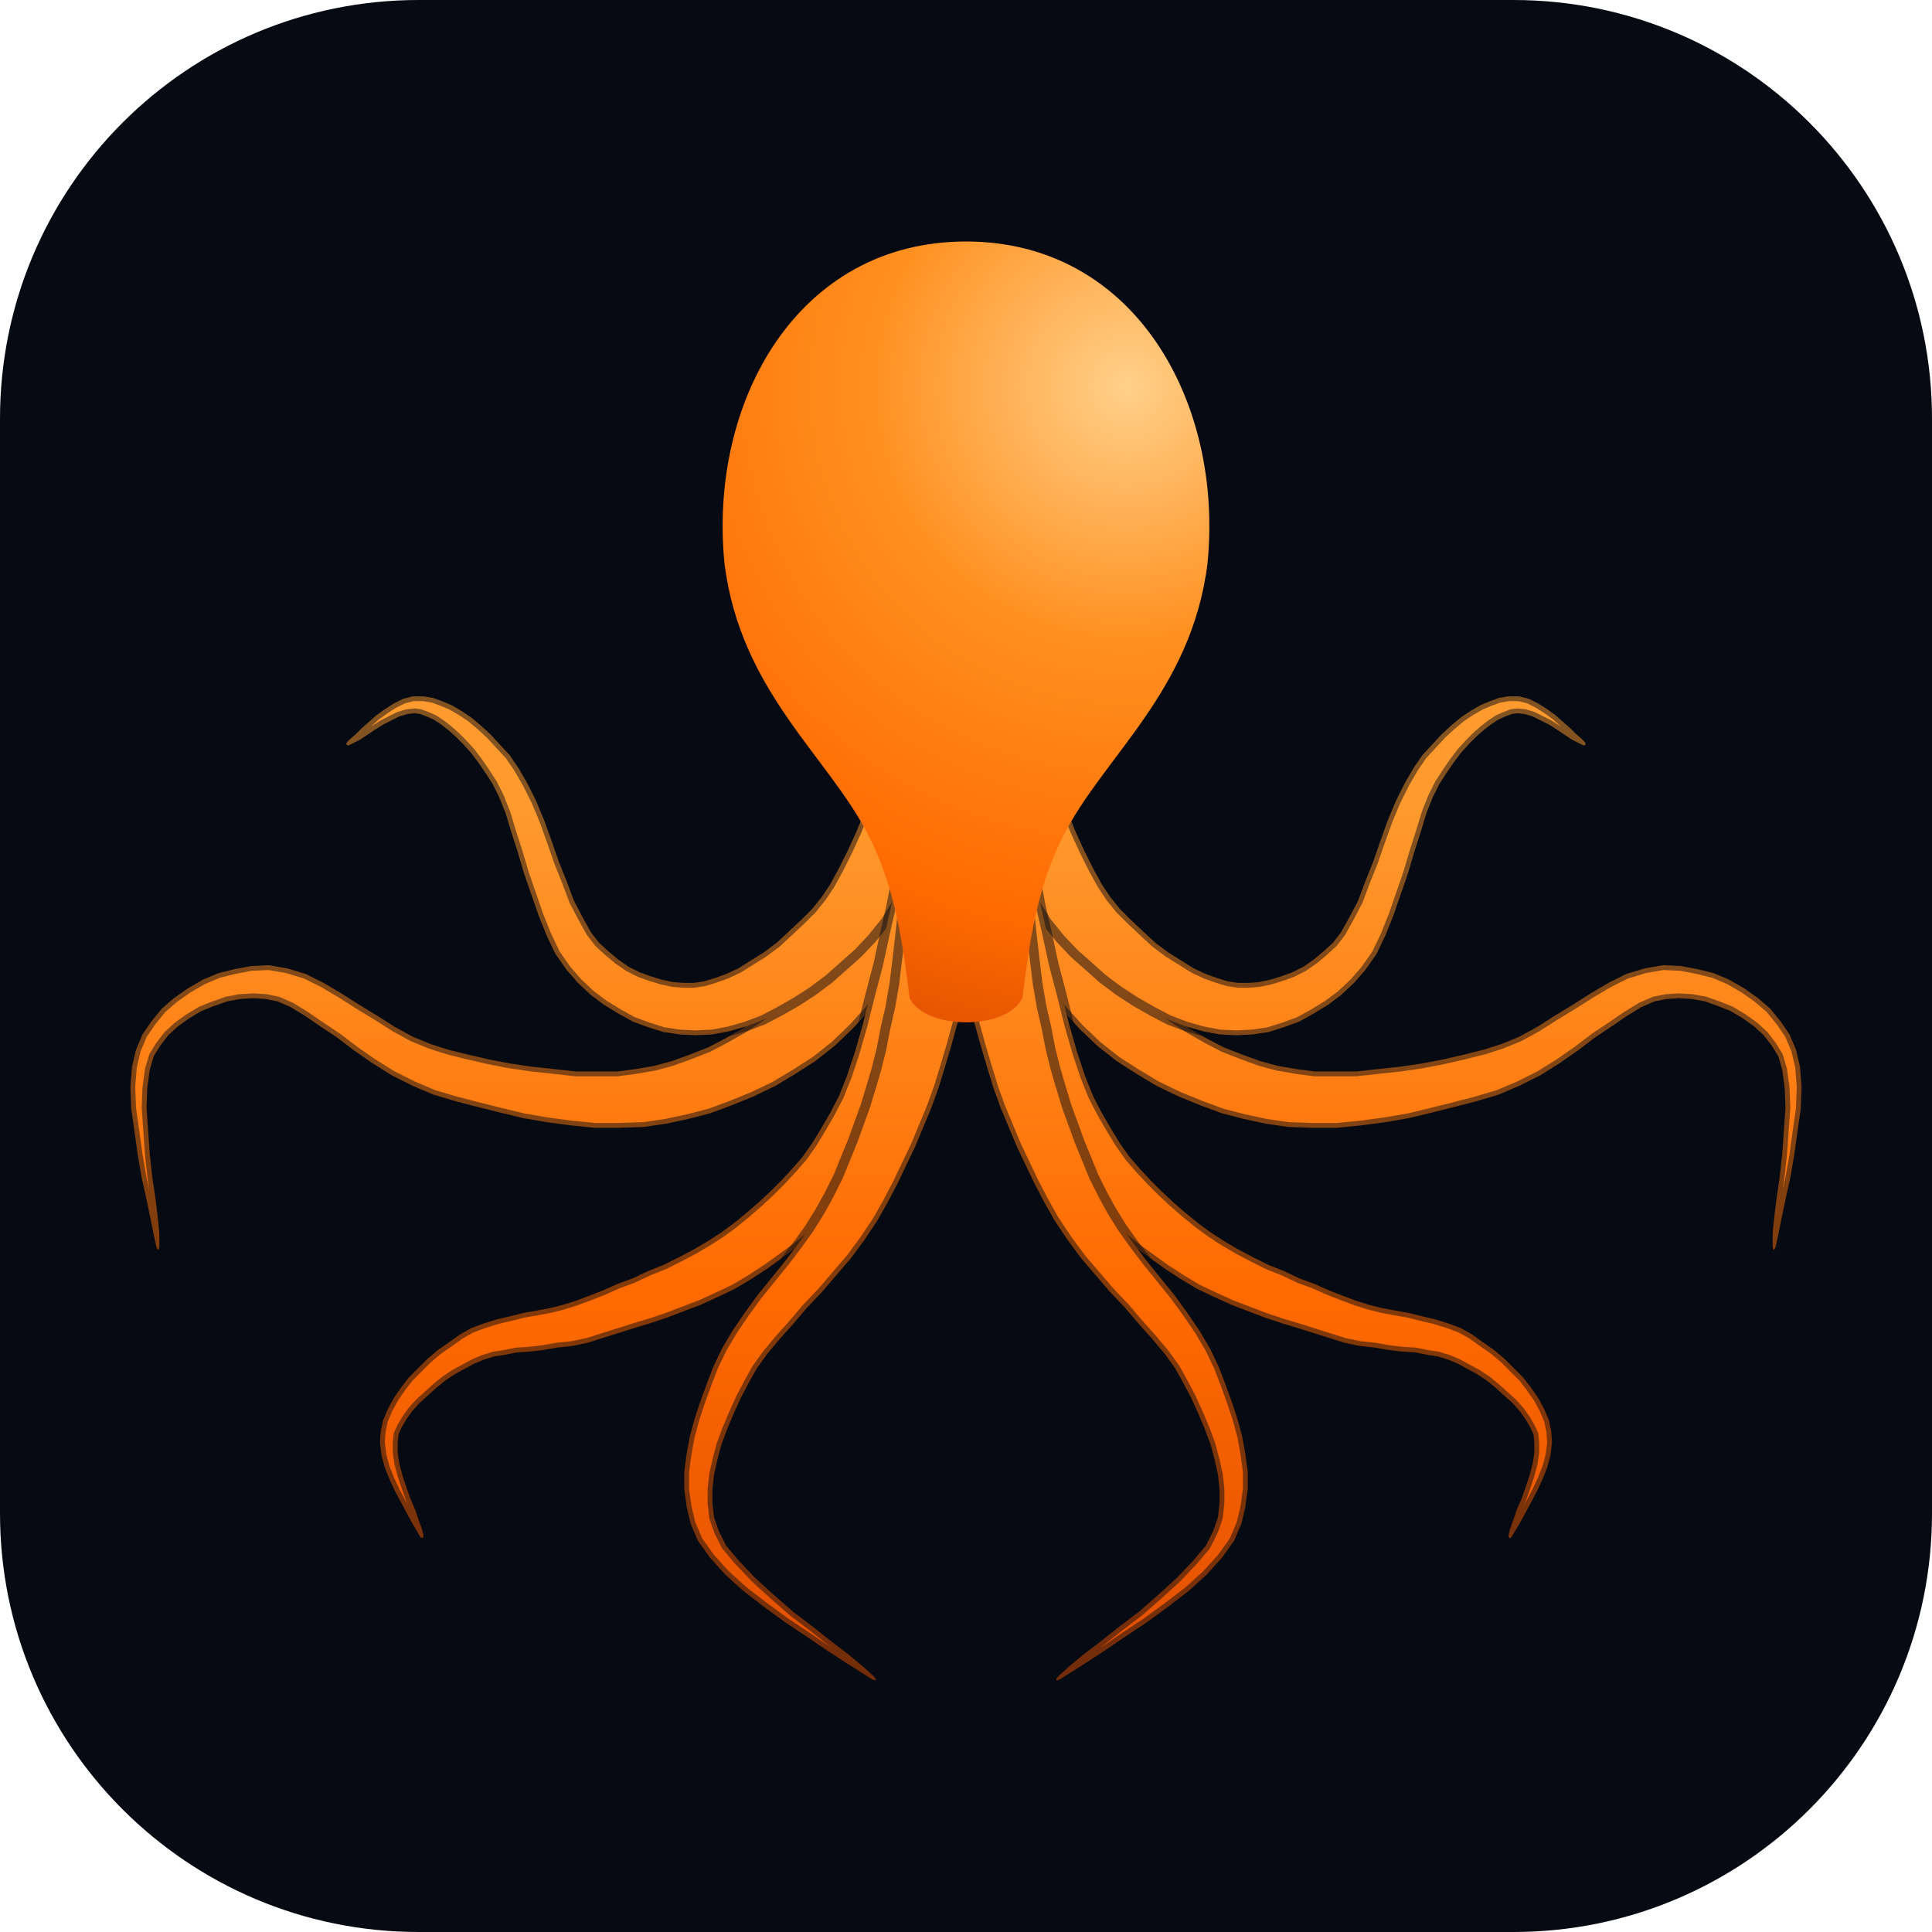
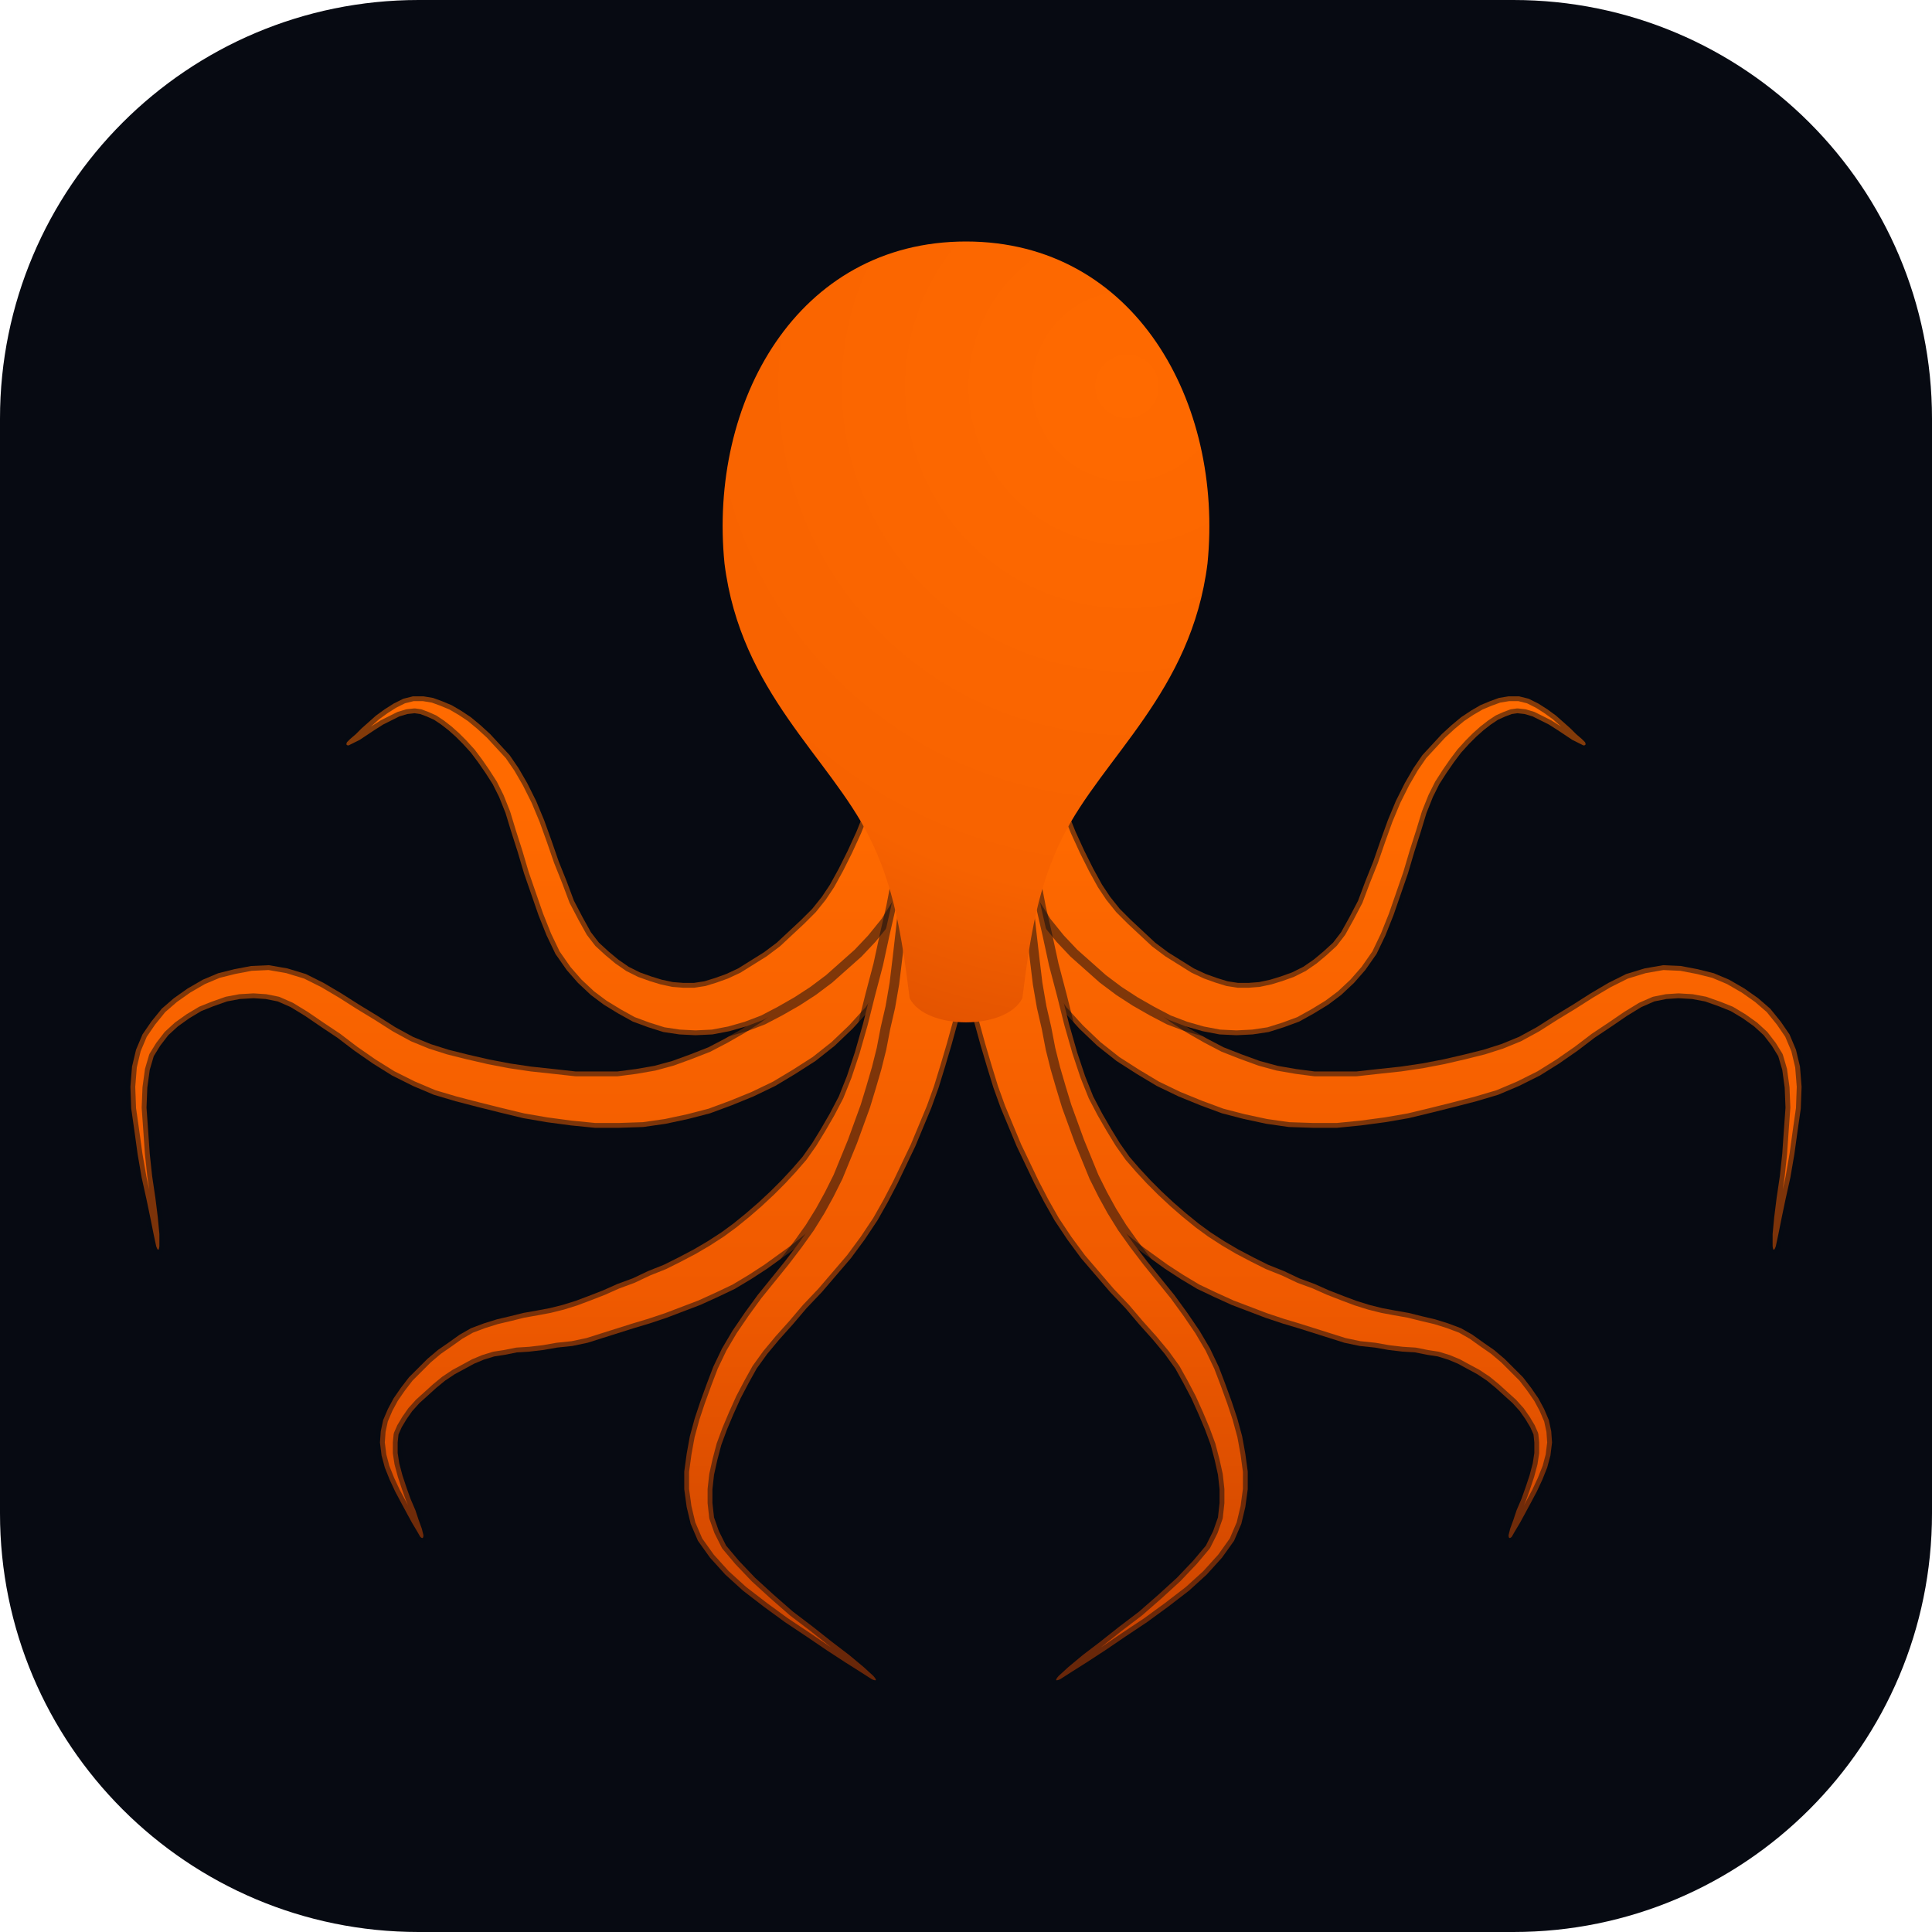
<svg xmlns="http://www.w3.org/2000/svg" width="64" height="64" viewBox="0 -20 240 240" role="img" aria-label="Oktopus Tech">
  <defs>
    <linearGradient id="m-braco" x1="0" y1="80" x2="0" y2="190" gradientUnits="userSpaceOnUse">
-       <stop offset="0" stop-color="#FF9A2E" />
-       <stop offset=".55" stop-color="#FF6A00" />
-       <stop offset="1" stop-color="#E04E00" />
+       <stop offset="0" stop-color="#FF6A00" />
+       <stop offset=".55" stop-color="#F05A00" />
+       <stop offset="1" stop-color="#C84200" />
    </linearGradient>
    <radialGradient id="m-cabeca" cx="140" cy="28" r="90" gradientUnits="userSpaceOnUse">
-       <stop offset="0" stop-color="#FFD08A" />
-       <stop offset=".35" stop-color="#FF9020" />
-       <stop offset=".75" stop-color="#FF6A00" />
-       <stop offset="1" stop-color="#D94A00" />
+       <stop offset="0" stop-color="#FF6A00" />
+       <stop offset=".7" stop-color="#F76200" />
+       <stop offset="1" stop-color="#DC4E00" />
    </radialGradient>
  </defs>
  <rect x="0" y="-20" width="240" height="240" rx="52" fill="#070A12" />
  <g fill="url(#m-braco)" stroke="#070A12" stroke-opacity=".5" stroke-width="1.2" stroke-linejoin="round">
    <path d="M109.8 72.4L109.3 74.3L108.7 76.8L108.0 79.7L107.2 82.9L106.4 86.2L105.4 89.5L104.3 92.7L103.2 95.7L102.0 98.2L100.8 100.1L99.5 101.8L97.9 103.5L96.1 105.1L94.2 106.5L92.2 107.8L90.1 109.0L88.0 110.1L85.7 111.0L83.5 111.8L81.3 112.4L79.0 112.8L76.7 113.1L74.1 113.1L71.5 113.1L68.8 112.8L66.0 112.5L63.3 112.1L60.7 111.6L58.1 111.0L55.7 110.4L53.5 109.7L51.3 108.8L49.1 107.6L46.9 106.2L44.6 104.8L42.4 103.4L40.2 102.1L38.0 101.0L35.7 100.3L33.4 99.9L31.2 100.0L29.1 100.4L27.1 100.9L25.2 101.7L23.3 102.8L21.6 104.0L20.1 105.3L18.8 106.9L17.7 108.5L16.9 110.4L16.4 112.5L16.2 115.0L16.3 117.7L16.7 120.5L17.1 123.4L17.6 126.3L18.2 129.0L18.7 131.4L19.1 133.4L19.4 134.8Q19.7 135.7 19.8 134.8L19.8 134.8L19.8 133.3L19.6 131.2L19.3 128.8L18.9 126.1L18.6 123.3L18.4 120.4L18.2 117.6L18.3 115.1L18.6 112.9L19.1 111.2L19.9 109.9L20.9 108.6L22.1 107.5L23.5 106.5L25.0 105.6L26.5 105.0L28.2 104.4L29.8 104.1L31.5 104.0L33.0 104.1L34.5 104.4L36.1 105.1L37.9 106.2L39.8 107.5L41.9 108.9L44.0 110.5L46.3 112.1L48.7 113.6L51.3 114.9L53.9 116.0L56.6 116.8L59.3 117.5L62.1 118.2L65.0 118.9L67.9 119.4L70.9 119.8L73.9 120.1L76.9 120.1L79.9 120.0L82.7 119.6L85.5 119.0L88.2 118.3L90.9 117.3L93.6 116.2L96.3 114.9L98.8 113.4L101.3 111.8L103.7 109.9L105.9 107.8L108.0 105.5L109.9 102.7L111.6 99.5L113.1 96.1L114.5 92.5L115.6 89.0L116.7 85.5L117.7 82.3L118.5 79.5L119.2 77.2L119.8 75.6Z" />
    <path d="M120.2 75.6L120.8 77.2L121.5 79.5L122.3 82.3L123.3 85.5L124.4 89.0L125.5 92.5L126.9 96.1L128.4 99.5L130.1 102.7L132.0 105.5L134.1 107.8L136.3 109.9L138.7 111.8L141.2 113.4L143.7 114.9L146.4 116.2L149.1 117.3L151.8 118.3L154.5 119.0L157.3 119.6L160.1 120.0L163.1 120.1L166.1 120.1L169.1 119.8L172.1 119.4L175.0 118.9L177.9 118.2L180.7 117.5L183.4 116.8L186.1 116.0L188.7 114.9L191.3 113.6L193.7 112.1L196.0 110.5L198.1 108.9L200.2 107.5L202.1 106.2L203.9 105.1L205.5 104.4L207.0 104.1L208.5 104.0L210.2 104.1L211.8 104.4L213.5 105.0L215.0 105.6L216.5 106.5L217.9 107.5L219.1 108.6L220.1 109.9L220.9 111.2L221.4 112.9L221.7 115.1L221.8 117.6L221.6 120.4L221.4 123.3L221.1 126.1L220.7 128.8L220.4 131.2L220.2 133.3L220.2 134.8Q220.3 135.7 220.6 134.8L220.6 134.8L220.9 133.4L221.3 131.4L221.8 129.0L222.4 126.3L222.9 123.4L223.3 120.5L223.7 117.7L223.8 115.0L223.6 112.5L223.1 110.4L222.3 108.5L221.2 106.9L219.9 105.3L218.4 104.0L216.7 102.8L214.8 101.7L212.9 100.9L210.9 100.4L208.8 100.0L206.6 99.9L204.3 100.3L202.0 101.0L199.8 102.1L197.6 103.4L195.4 104.8L193.1 106.2L190.9 107.6L188.7 108.8L186.5 109.7L184.3 110.4L181.9 111.0L179.3 111.6L176.7 112.1L174.0 112.5L171.2 112.8L168.5 113.1L165.9 113.1L163.3 113.1L161.0 112.8L158.7 112.4L156.5 111.8L154.3 111.0L152.0 110.1L149.9 109.0L147.8 107.8L145.8 106.5L143.9 105.1L142.1 103.5L140.5 101.8L139.2 100.1L138.0 98.2L136.8 95.7L135.7 92.7L134.6 89.5L133.6 86.2L132.8 82.9L132.0 79.7L131.3 76.8L130.7 74.3L130.2 72.4Z" />
    <path d="M111.3 70.5L110.7 71.9L110.0 73.8L109.3 76.0L108.4 78.3L107.4 80.8L106.4 83.3L105.3 85.7L104.2 87.9L103.1 89.9L102.1 91.4L100.9 92.9L99.5 94.3L98.0 95.7L96.5 97.1L94.9 98.3L93.3 99.3L91.7 100.3L90.2 101.0L88.8 101.5L87.5 101.9L86.2 102.1L84.9 102.1L83.6 102.0L82.2 101.7L80.9 101.3L79.5 100.8L78.1 100.1L76.8 99.2L75.6 98.2L74.4 97.1L73.4 95.8L72.4 94.0L71.3 91.9L70.4 89.5L69.4 87.0L68.5 84.4L67.6 81.9L66.6 79.5L65.5 77.3L64.4 75.4L63.3 73.8L62.1 72.5L60.9 71.2L59.7 70.1L58.5 69.1L57.3 68.3L56.1 67.6L54.9 67.1L53.8 66.7L52.6 66.5L51.3 66.5L50.1 66.8L48.9 67.4L47.8 68.1L46.7 68.9L45.8 69.7L44.9 70.5L44.2 71.2L43.5 71.8L43.1 72.2Q42.9 72.6 43.3 72.6L43.3 72.6L43.9 72.3L44.7 71.9L45.6 71.3L46.5 70.7L47.6 70.0L48.6 69.5L49.6 69.0L50.6 68.7L51.5 68.6L52.2 68.7L53.0 69.0L53.9 69.4L54.8 70.0L55.7 70.7L56.6 71.5L57.5 72.4L58.5 73.5L59.4 74.7L60.3 76.0L61.2 77.4L62.0 79.0L62.8 81.0L63.5 83.3L64.3 85.8L65.1 88.5L66.0 91.1L66.9 93.7L67.9 96.2L69.0 98.5L70.4 100.5L71.8 102.1L73.4 103.6L75.0 104.8L76.8 105.9L78.6 106.9L80.5 107.6L82.4 108.2L84.4 108.5L86.4 108.6L88.5 108.5L90.6 108.1L92.7 107.5L94.8 106.7L96.9 105.6L99.0 104.4L101.0 103.1L103.0 101.6L104.8 100.0L106.6 98.4L108.3 96.6L110.0 94.5L111.5 92.1L112.9 89.5L114.3 86.9L115.5 84.2L116.6 81.7L117.7 79.3L118.6 77.2L119.3 75.5L119.9 74.3Z" />
    <path d="M120.1 74.3L120.7 75.5L121.4 77.2L122.3 79.3L123.4 81.7L124.5 84.2L125.7 86.9L127.1 89.5L128.5 92.1L130.0 94.5L131.7 96.6L133.4 98.4L135.2 100.0L137.0 101.6L139.0 103.1L141.0 104.4L143.1 105.6L145.2 106.7L147.3 107.5L149.4 108.1L151.5 108.5L153.6 108.6L155.6 108.5L157.6 108.2L159.5 107.6L161.4 106.9L163.2 105.9L165.0 104.8L166.6 103.6L168.2 102.1L169.6 100.5L171.0 98.5L172.1 96.2L173.1 93.7L174.0 91.1L174.9 88.5L175.7 85.8L176.5 83.3L177.2 81.0L178.0 79.0L178.8 77.4L179.7 76.0L180.6 74.7L181.5 73.5L182.5 72.4L183.4 71.5L184.3 70.7L185.2 70.0L186.1 69.4L187.0 69.0L187.8 68.7L188.5 68.6L189.4 68.7L190.4 69.0L191.4 69.5L192.4 70.0L193.5 70.7L194.4 71.3L195.3 71.9L196.1 72.3L196.7 72.6Q197.1 72.6 196.9 72.2L196.9 72.2L196.5 71.8L195.8 71.2L195.1 70.5L194.2 69.7L193.3 68.9L192.2 68.1L191.1 67.4L189.9 66.8L188.7 66.5L187.4 66.5L186.2 66.7L185.1 67.1L183.9 67.6L182.7 68.3L181.5 69.1L180.3 70.1L179.1 71.2L177.9 72.5L176.7 73.8L175.6 75.4L174.5 77.3L173.4 79.5L172.4 81.9L171.5 84.4L170.6 87.0L169.6 89.5L168.7 91.9L167.6 94.0L166.6 95.8L165.6 97.1L164.4 98.2L163.2 99.2L161.9 100.1L160.5 100.8L159.1 101.3L157.8 101.7L156.4 102.0L155.1 102.1L153.8 102.1L152.5 101.9L151.2 101.5L149.8 101.0L148.3 100.3L146.7 99.3L145.1 98.3L143.5 97.1L142.0 95.7L140.5 94.3L139.1 92.9L137.9 91.4L136.9 89.9L135.8 87.9L134.7 85.7L133.6 83.3L132.6 80.8L131.6 78.3L130.7 76.0L130.0 73.8L129.3 71.9L128.7 70.5Z" />
    <path d="M112.4 84.7L111.9 86.8L111.3 89.5L110.7 92.6L109.9 96.1L109.1 99.8L108.1 103.6L107.2 107.2L106.2 110.7L105.2 113.7L104.2 116.2L103.1 118.3L102.0 120.2L100.9 122.0L99.7 123.7L98.4 125.2L97.1 126.6L95.7 128.0L94.2 129.4L92.7 130.7L91.1 132.0L89.6 133.1L87.9 134.2L86.2 135.2L84.3 136.2L82.5 137.1L80.5 137.9L78.6 138.8L76.7 139.5L74.9 140.3L73.1 141.0L71.5 141.6L69.9 142.1L68.3 142.5L66.7 142.8L65.0 143.1L63.4 143.5L61.7 143.9L60.1 144.4L58.5 145.0L57.1 145.8L55.7 146.8L54.4 147.7L53.1 148.8L51.9 150.0L50.8 151.1L49.8 152.4L48.9 153.7L48.2 155.0L47.6 156.4L47.3 157.8L47.2 159.2L47.4 160.8L47.8 162.3L48.4 163.8L49.1 165.3L49.9 166.8L50.6 168.1L51.2 169.2L51.8 170.2L52.2 170.9Q52.6 171.3 52.6 170.7L52.6 170.7L52.4 169.9L52.0 168.8L51.6 167.6L51.0 166.2L50.5 164.8L50.0 163.3L49.6 161.8L49.4 160.5L49.4 159.2L49.5 158.2L49.9 157.3L50.5 156.3L51.2 155.3L52.1 154.3L53.1 153.4L54.2 152.4L55.3 151.5L56.5 150.7L57.8 150.0L58.9 149.4L60.1 148.9L61.4 148.5L62.7 148.3L64.2 148.0L65.8 147.9L67.5 147.7L69.2 147.4L71.1 147.2L73.0 146.8L74.9 146.2L76.8 145.6L78.7 145.0L80.7 144.4L82.8 143.7L84.9 142.9L87.0 142.1L89.2 141.1L91.3 140.1L93.3 138.9L95.3 137.6L97.1 136.3L98.9 135.0L100.6 133.6L102.4 132.1L104.1 130.5L105.7 128.7L107.4 126.8L108.9 124.7L110.4 122.4L111.8 119.8L113.2 116.9L114.5 113.5L115.7 109.8L116.9 106.0L118.0 102.1L119.0 98.3L119.9 94.8L120.7 91.7L121.4 89.2L122.0 87.3Z" />
    <path d="M118.0 87.3L118.6 89.2L119.3 91.7L120.1 94.8L121.0 98.3L122.0 102.1L123.1 106.0L124.3 109.8L125.5 113.5L126.8 116.9L128.2 119.8L129.6 122.4L131.1 124.7L132.6 126.8L134.3 128.7L135.9 130.5L137.6 132.1L139.4 133.6L141.1 135.0L142.9 136.3L144.7 137.6L146.7 138.9L148.7 140.1L150.8 141.1L153.0 142.1L155.1 142.9L157.2 143.7L159.3 144.4L161.3 145.0L163.2 145.6L165.1 146.2L167.0 146.8L168.9 147.2L170.8 147.4L172.5 147.7L174.2 147.9L175.8 148.0L177.3 148.3L178.6 148.5L179.9 148.9L181.1 149.4L182.2 150.0L183.5 150.7L184.7 151.5L185.8 152.4L186.9 153.4L187.9 154.3L188.8 155.3L189.5 156.3L190.1 157.3L190.5 158.2L190.6 159.2L190.6 160.5L190.4 161.8L190.0 163.3L189.5 164.8L189.0 166.2L188.4 167.6L188.0 168.8L187.6 169.9L187.4 170.7Q187.4 171.3 187.8 170.9L187.8 170.9L188.2 170.2L188.8 169.2L189.4 168.1L190.1 166.8L190.9 165.3L191.6 163.8L192.2 162.3L192.6 160.8L192.8 159.2L192.7 157.8L192.4 156.4L191.8 155.0L191.1 153.7L190.2 152.4L189.2 151.1L188.1 150.0L186.9 148.8L185.6 147.7L184.3 146.8L182.9 145.8L181.5 145.0L179.9 144.4L178.3 143.9L176.6 143.5L175.0 143.1L173.3 142.8L171.7 142.5L170.1 142.1L168.5 141.6L166.9 141.0L165.1 140.3L163.3 139.5L161.4 138.8L159.5 137.9L157.5 137.1L155.7 136.2L153.8 135.2L152.1 134.2L150.4 133.1L148.9 132.0L147.3 130.7L145.8 129.4L144.3 128.0L142.9 126.6L141.6 125.2L140.3 123.7L139.1 122.0L138.0 120.2L136.9 118.3L135.8 116.2L134.8 113.7L133.8 110.7L132.8 107.2L131.9 103.6L130.9 99.8L130.1 96.1L129.3 92.6L128.7 89.5L128.1 86.8L127.6 84.7Z" />
    <path d="M113.6 73.4L113.5 75.4L113.3 78.0L113.1 81.0L112.9 84.4L112.6 88.0L112.3 91.7L111.9 95.4L111.5 98.9L111.1 102.2L110.6 105.1L110.0 107.7L109.5 110.3L108.9 112.7L108.2 115.1L107.5 117.4L106.7 119.6L105.9 121.8L105.0 124.0L104.1 126.2L103.0 128.4L101.9 130.4L100.6 132.5L99.1 134.6L97.5 136.7L95.8 138.8L94.1 140.9L92.5 143.1L91.0 145.3L89.7 147.5L88.6 149.8L87.8 151.9L87.0 154.1L86.3 156.2L85.7 158.4L85.3 160.6L85.0 162.8L85.0 165.0L85.3 167.2L85.8 169.3L86.7 171.4L88.2 173.5L90.1 175.6L92.3 177.6L94.9 179.6L97.5 181.5L100.2 183.3L102.7 185.0L105.0 186.5L106.9 187.7L108.3 188.6Q109.2 189.0 108.5 188.2L108.5 188.2L107.3 187.1L105.5 185.6L103.4 184.0L101.0 182.1L98.5 180.2L96.1 178.1L93.8 176.0L91.8 173.9L90.2 172.0L89.3 170.2L88.7 168.5L88.5 166.7L88.5 165.0L88.7 163.2L89.1 161.4L89.6 159.5L90.3 157.6L91.1 155.7L92.0 153.7L93.0 151.8L94.0 150.0L95.3 148.2L96.8 146.4L98.5 144.5L100.2 142.5L102.1 140.5L103.9 138.4L105.7 136.3L107.4 134.0L109.0 131.6L110.3 129.3L111.5 127.0L112.6 124.7L113.7 122.4L114.7 120.0L115.7 117.6L116.6 115.1L117.4 112.5L118.2 109.8L119.0 106.9L119.7 103.8L120.4 100.3L121.0 96.6L121.6 92.8L122.1 89.0L122.6 85.4L123.0 82.0L123.4 79.0L123.7 76.5L124.0 74.6Z" />
    <path d="M116.0 74.6L116.3 76.5L116.6 79.0L117.0 82.0L117.4 85.4L117.9 89.0L118.4 92.8L119.0 96.6L119.6 100.3L120.3 103.8L121.0 106.9L121.8 109.8L122.6 112.5L123.4 115.1L124.3 117.6L125.3 120.0L126.3 122.4L127.4 124.7L128.5 127.0L129.7 129.3L131.0 131.6L132.6 134.0L134.3 136.3L136.1 138.4L137.9 140.5L139.8 142.5L141.5 144.5L143.2 146.4L144.7 148.2L146.0 150.0L147.0 151.8L148.0 153.7L148.9 155.7L149.7 157.6L150.4 159.5L150.9 161.4L151.3 163.2L151.5 165.0L151.5 166.7L151.3 168.5L150.7 170.2L149.8 172.0L148.2 173.9L146.2 176.0L143.9 178.1L141.5 180.2L139.0 182.1L136.6 184.0L134.5 185.6L132.7 187.1L131.5 188.2Q130.8 189.0 131.7 188.6L131.7 188.6L133.1 187.7L135.0 186.5L137.3 185.0L139.8 183.3L142.5 181.5L145.1 179.6L147.7 177.6L149.9 175.6L151.8 173.5L153.3 171.4L154.2 169.3L154.7 167.2L155.0 165.0L155.0 162.8L154.7 160.6L154.3 158.4L153.7 156.2L153.0 154.1L152.2 151.9L151.4 149.8L150.3 147.5L149.0 145.3L147.5 143.1L145.9 140.9L144.2 138.8L142.5 136.7L140.9 134.6L139.4 132.5L138.1 130.4L137.0 128.4L135.9 126.2L135.0 124.0L134.1 121.8L133.3 119.6L132.5 117.4L131.8 115.1L131.1 112.7L130.5 110.3L130.0 107.7L129.4 105.1L128.9 102.2L128.5 98.9L128.1 95.4L127.7 91.7L127.4 88.0L127.1 84.4L126.9 81.0L126.7 78.0L126.5 75.4L126.4 73.4Z" />
  </g>
  <path d="M120 10C141 10 152 30 150 50C148 66 137 74 132 84C129 90 128 96 127 104C125 108 115 108 113 104C112 96 111 90 108 84C103 74 92 66 90 50C88 30 99 10 120 10Z" fill="url(#m-cabeca)" />
</svg>
